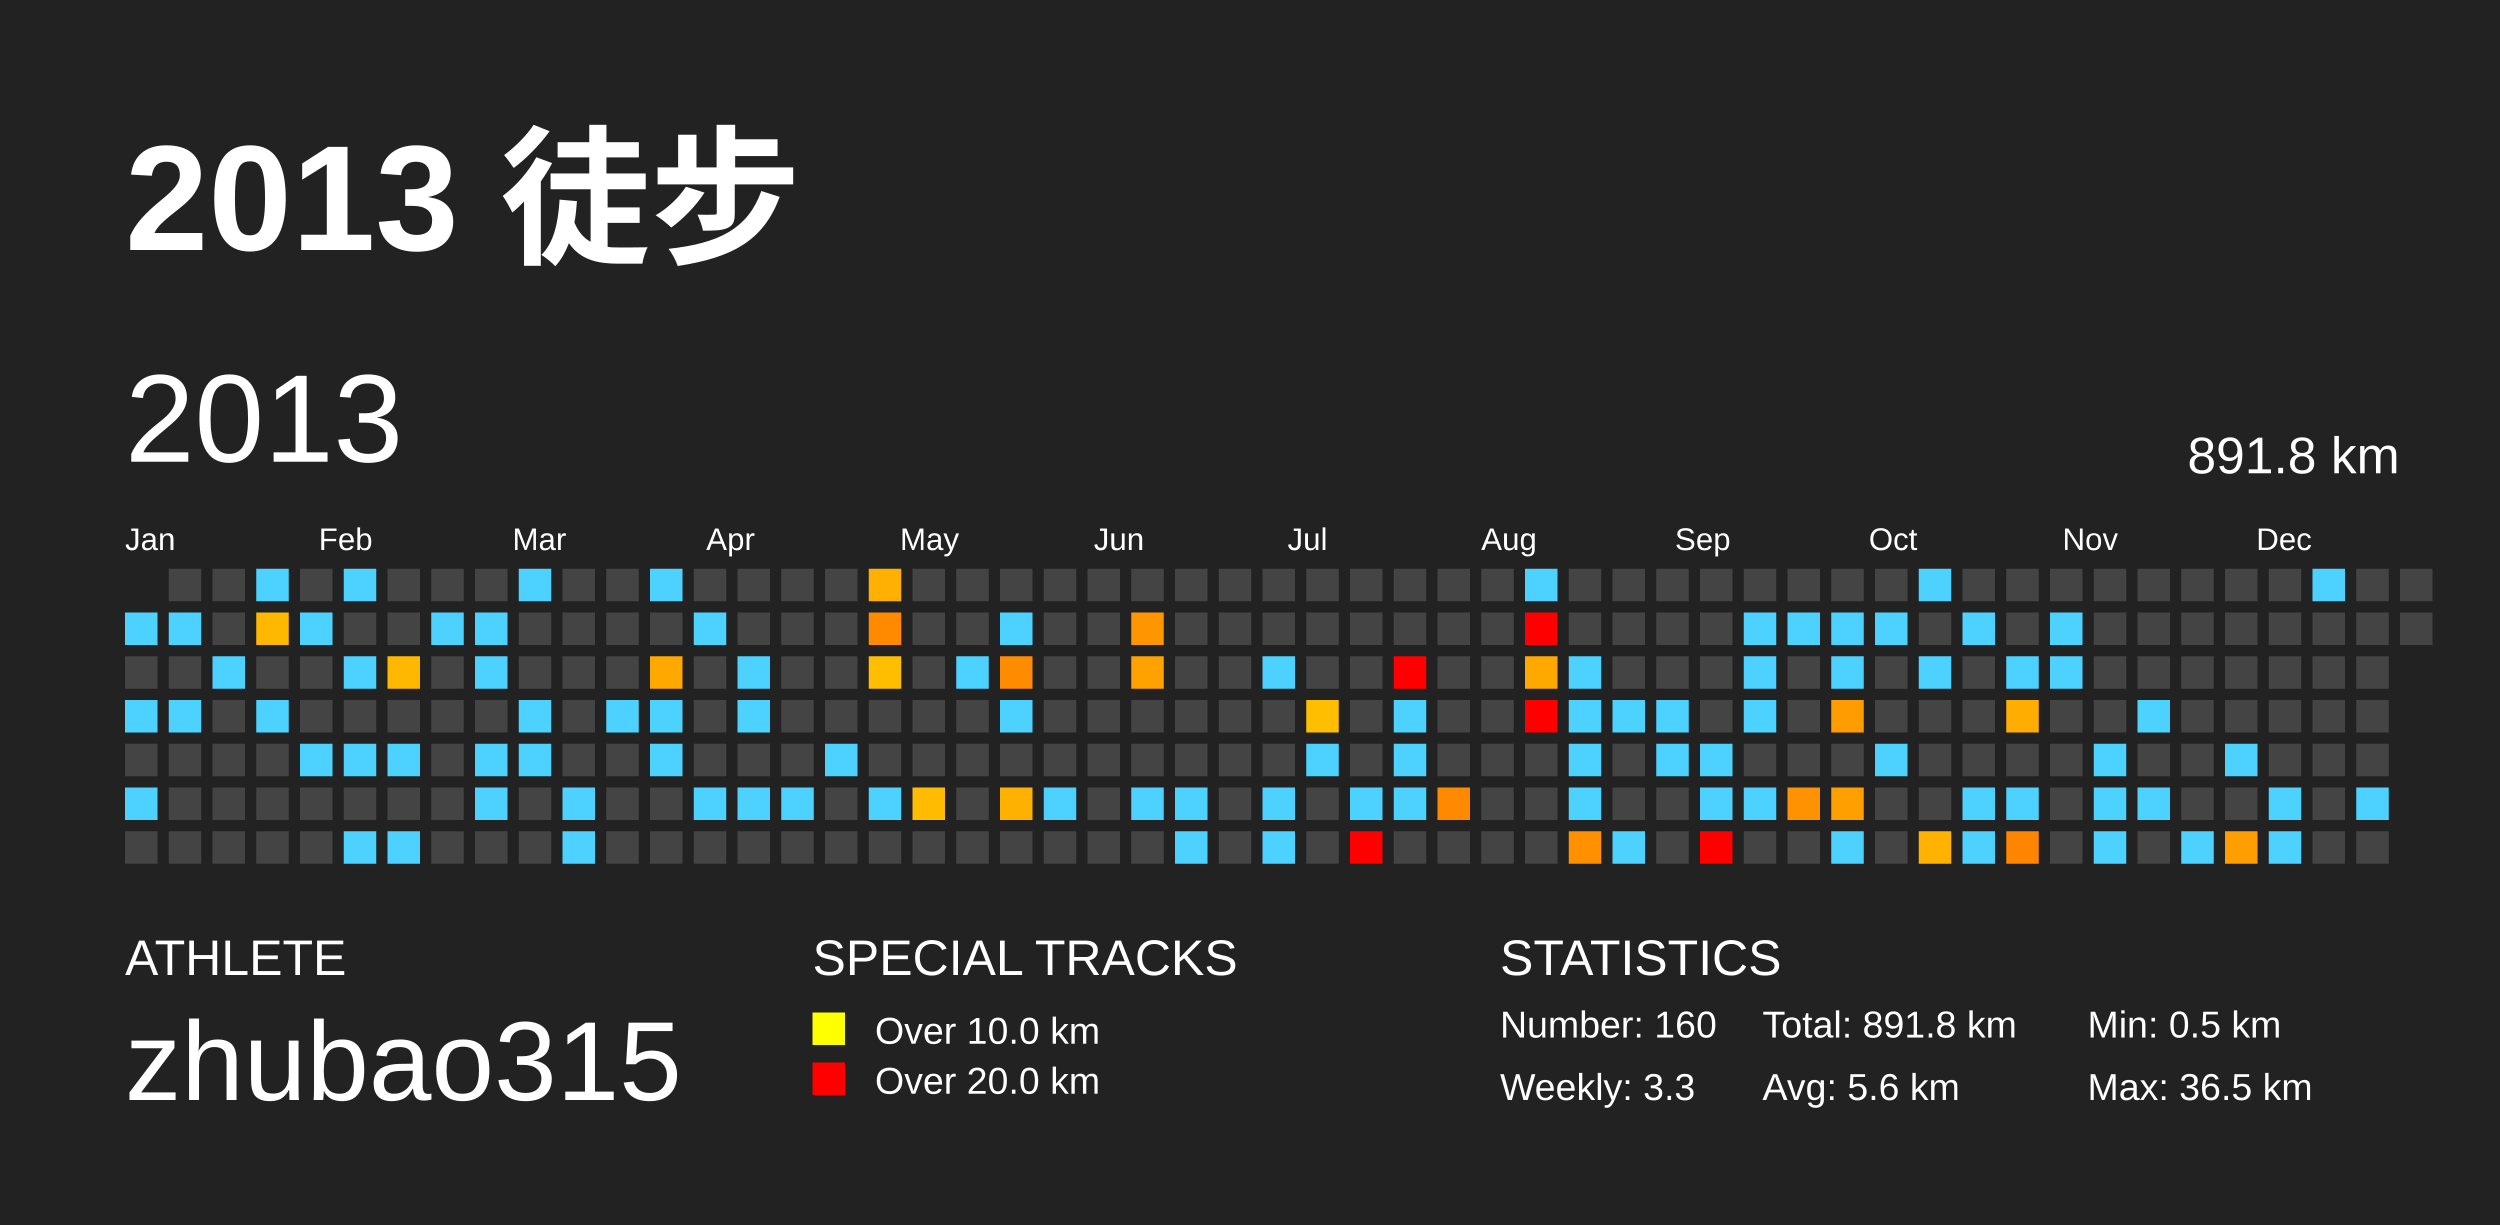
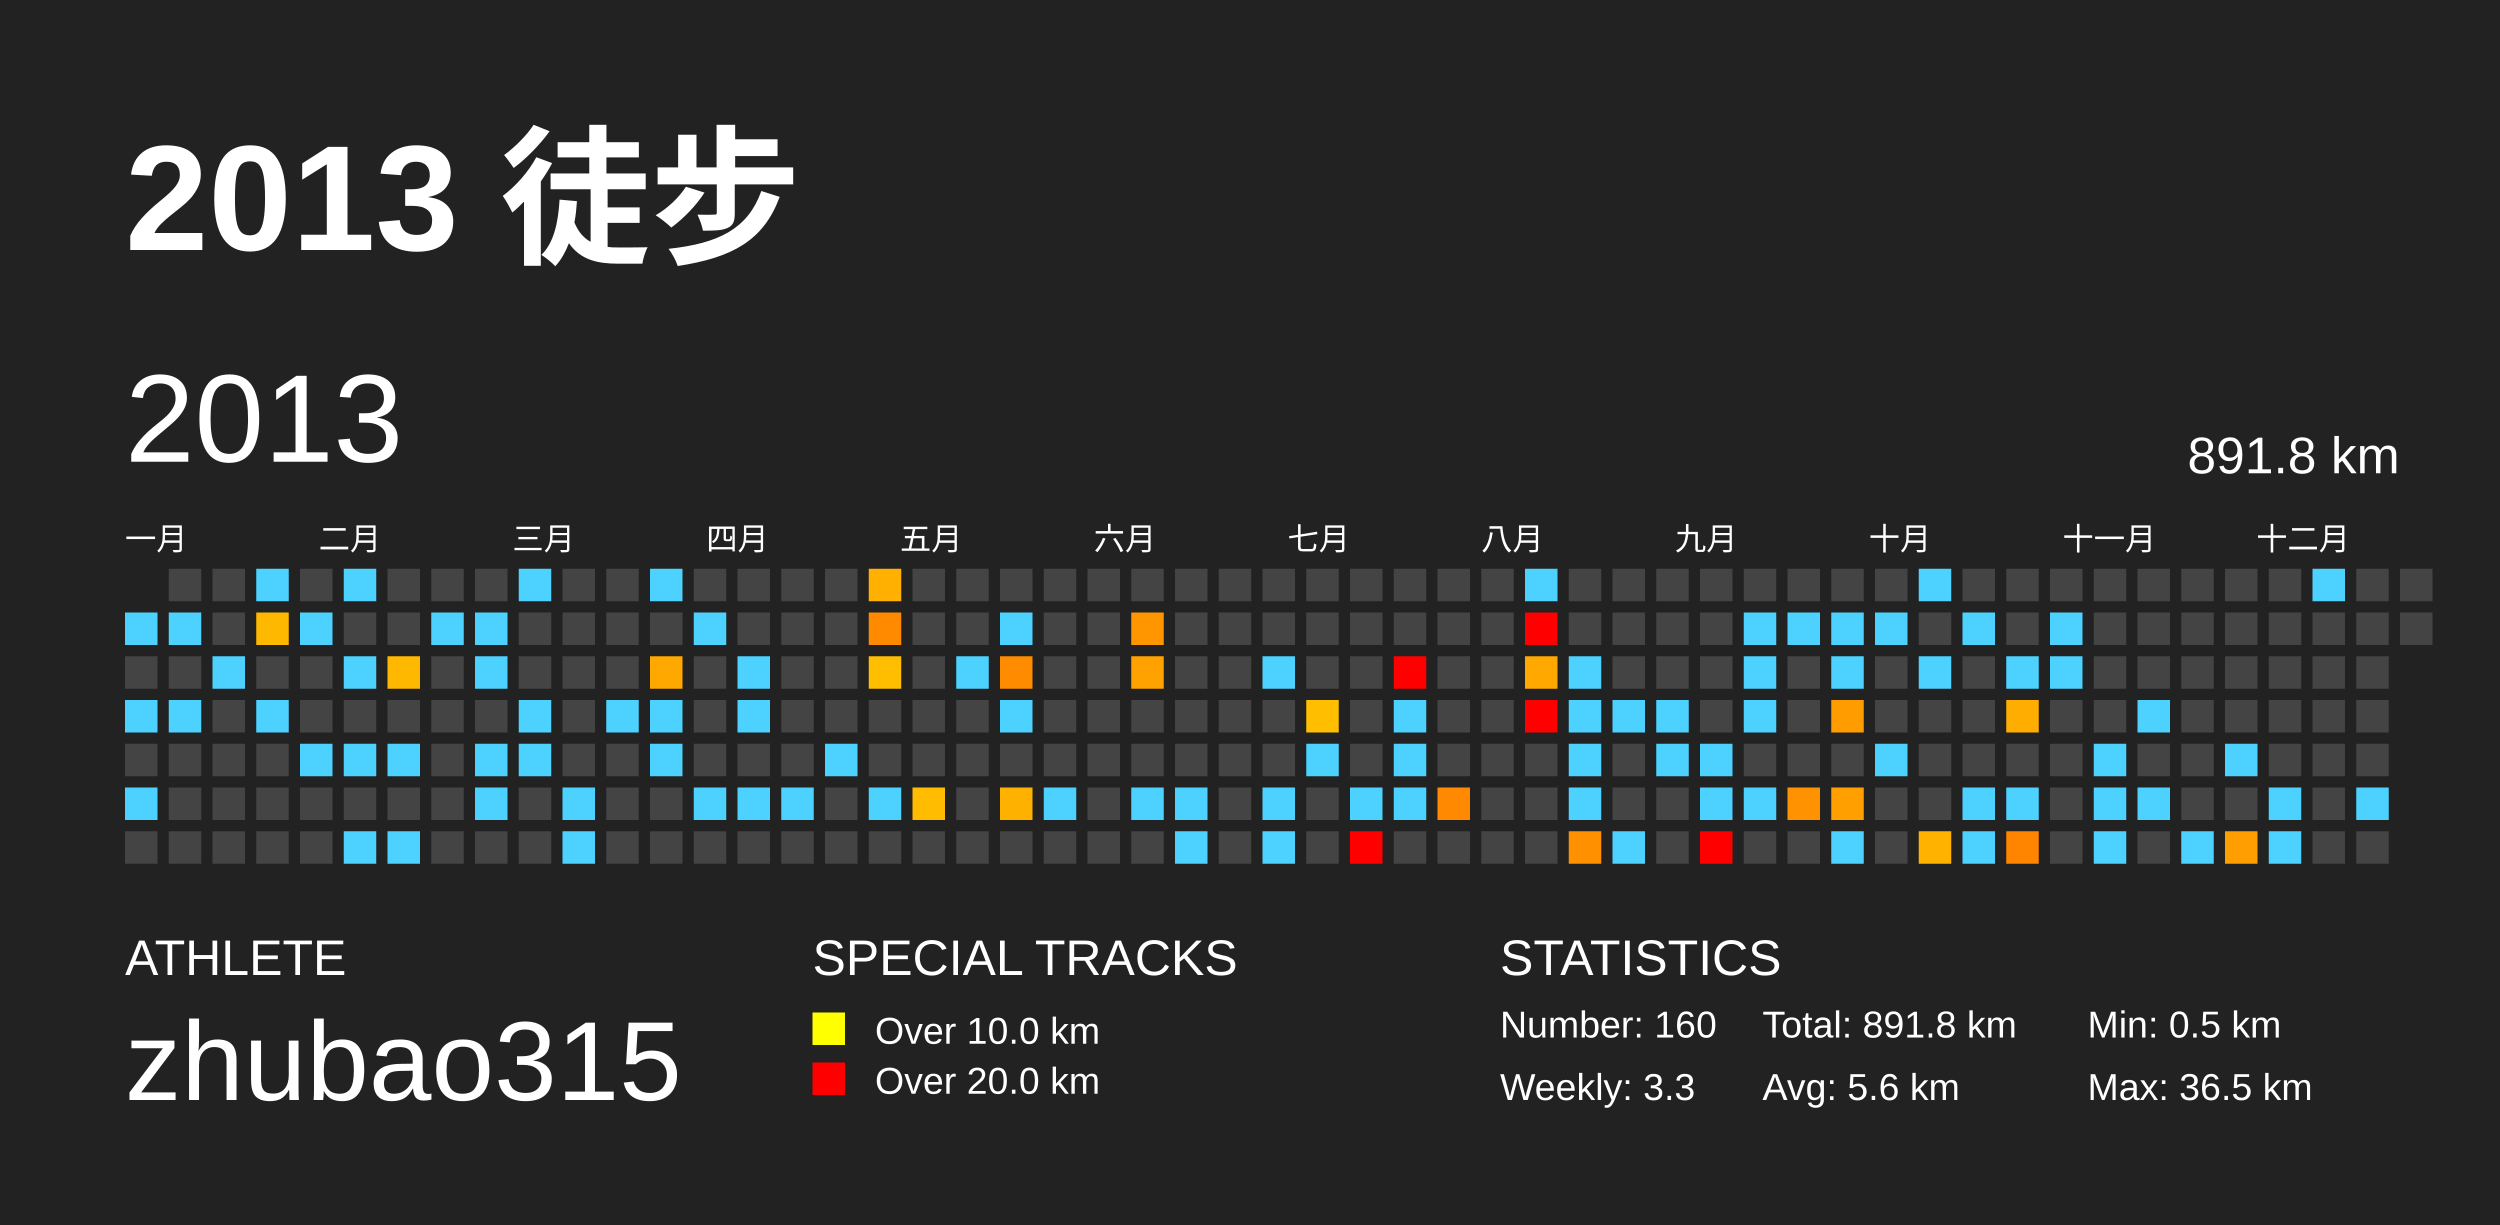
<svg xmlns="http://www.w3.org/2000/svg" baseProfile="full" height="98mm" version="1.1" viewBox="0,0,200,98" width="200mm">
  <defs />
  <rect fill="#222222" height="98" width="200" x="0" y="0" />
  <text fill="#FFFFFF" style="font-size:12px; font-family:Arial; font-weight:bold;" x="10" y="20">2013 徒步</text>
  <text fill="#FFFFFF" style="font-size:4px; font-family:Arial" x="10" y="78">ATHLETE</text>
  <text fill="#FFFFFF" style="font-size:9px; font-family:Arial" x="10" y="88">zhubao315</text>
  <text fill="#FFFFFF" style="font-size:4px; font-family:Arial" x="65" y="78">SPECIAL TRACKS</text>
  <rect fill="yellow" height="2.6" width="2.6" x="65" y="81" />
  <text fill="#FFFFFF" style="font-size:3px; font-family:Arial" x="70" y="83.5">Over 10.0 km</text>
  <rect fill="red" height="2.6" width="2.6" x="65" y="85" />
  <text fill="#FFFFFF" style="font-size:3px; font-family:Arial" x="70" y="87.5">Over 20.0 km</text>
  <text fill="#FFFFFF" style="font-size:4px; font-family:Arial" x="120" y="78">STATISTICS</text>
  <text fill="#FFFFFF" style="font-size:3px; font-family:Arial" x="120" y="83">Number: 160</text>
  <text fill="#FFFFFF" style="font-size:3px; font-family:Arial" x="120" y="88">Weekly: 3.3</text>
  <text fill="#FFFFFF" style="font-size:3px; font-family:Arial" x="141" y="83">Total: 891.8 km</text>
  <text fill="#FFFFFF" style="font-size:3px; font-family:Arial" x="141" y="88">Avg: 5.6 km</text>
  <text fill="#FFFFFF" style="font-size:3px; font-family:Arial" x="167" y="83">Min: 0.5 km</text>
  <text fill="#FFFFFF" style="font-size:3px; font-family:Arial" x="167" y="88">Max: 36.5 km</text>
  <text dominant-baseline="hanging" fill="#FFFFFF" style="font-size:10.0px; font-family:Arial;" x="10" y="30">2013</text>
  <text dominant-baseline="hanging" fill="#FFFFFF" style="font-size:4.125px; font-family:Arial;" x="175" y="35">891.8 km</text>
-   <text fill="#FFFFFF" style="font-size:2.5px; font-family:Arial" x="10.0" y="44">Jan</text>
-   <text fill="#FFFFFF" style="font-size:2.5px; font-family:Arial" x="25.5" y="44">Feb</text>
-   <text fill="#FFFFFF" style="font-size:2.5px; font-family:Arial" x="41.0" y="44">Mar</text>
-   <text fill="#FFFFFF" style="font-size:2.5px; font-family:Arial" x="56.5" y="44">Apr</text>
-   <text fill="#FFFFFF" style="font-size:2.5px; font-family:Arial" x="72.0" y="44">May</text>
-   <text fill="#FFFFFF" style="font-size:2.5px; font-family:Arial" x="87.5" y="44">Jun</text>
-   <text fill="#FFFFFF" style="font-size:2.5px; font-family:Arial" x="103.0" y="44">Jul</text>
-   <text fill="#FFFFFF" style="font-size:2.5px; font-family:Arial" x="118.5" y="44">Aug</text>
-   <text fill="#FFFFFF" style="font-size:2.5px; font-family:Arial" x="134.0" y="44">Sep</text>
-   <text fill="#FFFFFF" style="font-size:2.5px; font-family:Arial" x="149.5" y="44">Oct</text>
-   <text fill="#FFFFFF" style="font-size:2.5px; font-family:Arial" x="165.0" y="44">Nov</text>
-   <text fill="#FFFFFF" style="font-size:2.5px; font-family:Arial" x="180.5" y="44">Dec</text>
+   <text fill="#FFFFFF" style="font-size:2.5px; font-family:Arial" x="10.0" y="44">一月</text>
+   <text fill="#FFFFFF" style="font-size:2.5px; font-family:Arial" x="25.5" y="44">二月</text>
+   <text fill="#FFFFFF" style="font-size:2.5px; font-family:Arial" x="41.0" y="44">三月</text>
+   <text fill="#FFFFFF" style="font-size:2.5px; font-family:Arial" x="56.5" y="44">四月</text>
+   <text fill="#FFFFFF" style="font-size:2.5px; font-family:Arial" x="72.0" y="44">五月</text>
+   <text fill="#FFFFFF" style="font-size:2.5px; font-family:Arial" x="87.5" y="44">六月</text>
+   <text fill="#FFFFFF" style="font-size:2.5px; font-family:Arial" x="103.0" y="44">七月</text>
+   <text fill="#FFFFFF" style="font-size:2.5px; font-family:Arial" x="118.5" y="44">八月</text>
+   <text fill="#FFFFFF" style="font-size:2.5px; font-family:Arial" x="134.0" y="44">九月</text>
+   <text fill="#FFFFFF" style="font-size:2.5px; font-family:Arial" x="149.5" y="44">十月</text>
+   <text fill="#FFFFFF" style="font-size:2.5px; font-family:Arial" x="165.0" y="44">十一月</text>
+   <text fill="#FFFFFF" style="font-size:2.5px; font-family:Arial" x="180.5" y="44">十二月</text>
  <rect fill="#4dd2ff" height="2.6" width="2.6" x="10.0" y="49.0" />
  <rect fill="#444444" height="2.6" width="2.6" x="10.0" y="52.5" />
  <rect fill="#4dd2ff" height="2.6" width="2.6" x="10.0" y="56.0" />
  <rect fill="#444444" height="2.6" width="2.6" x="10.0" y="59.5" />
  <rect fill="#4dd2ff" height="2.6" width="2.6" x="10.0" y="63.0" />
  <rect fill="#444444" height="2.6" width="2.6" x="10.0" y="66.5" />
  <rect fill="#444444" height="2.6" width="2.6" x="13.5" y="45.5" />
  <rect fill="#4dd2ff" height="2.6" width="2.6" x="13.5" y="49.0" />
  <rect fill="#444444" height="2.6" width="2.6" x="13.5" y="52.5" />
  <rect fill="#4dd2ff" height="2.6" width="2.6" x="13.5" y="56.0" />
  <rect fill="#444444" height="2.6" width="2.6" x="13.5" y="59.5" />
  <rect fill="#444444" height="2.6" width="2.6" x="13.5" y="63.0" />
  <rect fill="#444444" height="2.6" width="2.6" x="13.5" y="66.5" />
  <rect fill="#444444" height="2.6" width="2.6" x="17.0" y="45.5" />
  <rect fill="#444444" height="2.6" width="2.6" x="17.0" y="49.0" />
  <rect fill="#4dd2ff" height="2.6" width="2.6" x="17.0" y="52.5" />
  <rect fill="#444444" height="2.6" width="2.6" x="17.0" y="56.0" />
  <rect fill="#444444" height="2.6" width="2.6" x="17.0" y="59.5" />
  <rect fill="#444444" height="2.6" width="2.6" x="17.0" y="63.0" />
  <rect fill="#444444" height="2.6" width="2.6" x="17.0" y="66.5" />
  <rect fill="#4dd2ff" height="2.6" width="2.6" x="20.5" y="45.5" />
  <rect fill="#ffb800" height="2.6" width="2.6" x="20.5" y="49.0" />
  <rect fill="#444444" height="2.6" width="2.6" x="20.5" y="52.5" />
  <rect fill="#4dd2ff" height="2.6" width="2.6" x="20.5" y="56.0" />
  <rect fill="#444444" height="2.6" width="2.6" x="20.5" y="59.5" />
  <rect fill="#444444" height="2.6" width="2.6" x="20.5" y="63.0" />
  <rect fill="#444444" height="2.6" width="2.6" x="20.5" y="66.5" />
  <rect fill="#444444" height="2.6" width="2.6" x="24.0" y="45.5" />
  <rect fill="#4dd2ff" height="2.6" width="2.6" x="24.0" y="49.0" />
  <rect fill="#444444" height="2.6" width="2.6" x="24.0" y="52.5" />
  <rect fill="#444444" height="2.6" width="2.6" x="24.0" y="56.0" />
  <rect fill="#4dd2ff" height="2.6" width="2.6" x="24.0" y="59.5" />
  <rect fill="#444444" height="2.6" width="2.6" x="24.0" y="63.0" />
  <rect fill="#444444" height="2.6" width="2.6" x="24.0" y="66.5" />
  <rect fill="#4dd2ff" height="2.6" width="2.6" x="27.5" y="45.5" />
  <rect fill="#444444" height="2.6" width="2.6" x="27.5" y="49.0" />
  <rect fill="#4dd2ff" height="2.6" width="2.6" x="27.5" y="52.5" />
  <rect fill="#444444" height="2.6" width="2.6" x="27.5" y="56.0" />
  <rect fill="#4dd2ff" height="2.6" width="2.6" x="27.5" y="59.5" />
  <rect fill="#444444" height="2.6" width="2.6" x="27.5" y="63.0" />
  <rect fill="#4dd2ff" height="2.6" width="2.6" x="27.5" y="66.5" />
  <rect fill="#444444" height="2.6" width="2.6" x="31.0" y="45.5" />
  <rect fill="#444444" height="2.6" width="2.6" x="31.0" y="49.0" />
  <rect fill="#ffb800" height="2.6" width="2.6" x="31.0" y="52.5" />
  <rect fill="#444444" height="2.6" width="2.6" x="31.0" y="56.0" />
  <rect fill="#4dd2ff" height="2.6" width="2.6" x="31.0" y="59.5" />
  <rect fill="#444444" height="2.6" width="2.6" x="31.0" y="63.0" />
  <rect fill="#4dd2ff" height="2.6" width="2.6" x="31.0" y="66.5" />
  <rect fill="#444444" height="2.6" width="2.6" x="34.5" y="45.5" />
  <rect fill="#4dd2ff" height="2.6" width="2.6" x="34.5" y="49.0" />
  <rect fill="#444444" height="2.6" width="2.6" x="34.5" y="52.5" />
  <rect fill="#444444" height="2.6" width="2.6" x="34.5" y="56.0" />
  <rect fill="#444444" height="2.6" width="2.6" x="34.5" y="59.5" />
  <rect fill="#444444" height="2.6" width="2.6" x="34.5" y="63.0" />
  <rect fill="#444444" height="2.6" width="2.6" x="34.5" y="66.5" />
  <rect fill="#444444" height="2.6" width="2.6" x="38.0" y="45.5" />
  <rect fill="#4dd2ff" height="2.6" width="2.6" x="38.0" y="49.0" />
  <rect fill="#4dd2ff" height="2.6" width="2.6" x="38.0" y="52.5" />
  <rect fill="#444444" height="2.6" width="2.6" x="38.0" y="56.0" />
  <rect fill="#4dd2ff" height="2.6" width="2.6" x="38.0" y="59.5" />
  <rect fill="#4dd2ff" height="2.6" width="2.6" x="38.0" y="63.0" />
  <rect fill="#444444" height="2.6" width="2.6" x="38.0" y="66.5" />
  <rect fill="#4dd2ff" height="2.6" width="2.6" x="41.5" y="45.5" />
  <rect fill="#444444" height="2.6" width="2.6" x="41.5" y="49.0" />
  <rect fill="#444444" height="2.6" width="2.6" x="41.5" y="52.5" />
  <rect fill="#4dd2ff" height="2.6" width="2.6" x="41.5" y="56.0" />
  <rect fill="#4dd2ff" height="2.6" width="2.6" x="41.5" y="59.5" />
  <rect fill="#444444" height="2.6" width="2.6" x="41.5" y="63.0" />
  <rect fill="#444444" height="2.6" width="2.6" x="41.5" y="66.5" />
  <rect fill="#444444" height="2.6" width="2.6" x="45.0" y="45.5" />
  <rect fill="#444444" height="2.6" width="2.6" x="45.0" y="49.0" />
  <rect fill="#444444" height="2.6" width="2.6" x="45.0" y="52.5" />
  <rect fill="#444444" height="2.6" width="2.6" x="45.0" y="56.0" />
  <rect fill="#444444" height="2.6" width="2.6" x="45.0" y="59.5" />
  <rect fill="#4dd2ff" height="2.6" width="2.6" x="45.0" y="63.0" />
  <rect fill="#4dd2ff" height="2.6" width="2.6" x="45.0" y="66.5" />
  <rect fill="#444444" height="2.6" width="2.6" x="48.5" y="45.5" />
  <rect fill="#444444" height="2.6" width="2.6" x="48.5" y="49.0" />
  <rect fill="#444444" height="2.6" width="2.6" x="48.5" y="52.5" />
  <rect fill="#4dd2ff" height="2.6" width="2.6" x="48.5" y="56.0" />
  <rect fill="#444444" height="2.6" width="2.6" x="48.5" y="59.5" />
  <rect fill="#444444" height="2.6" width="2.6" x="48.5" y="63.0" />
  <rect fill="#444444" height="2.6" width="2.6" x="48.5" y="66.5" />
  <rect fill="#4dd2ff" height="2.6" width="2.6" x="52.0" y="45.5" />
  <rect fill="#444444" height="2.6" width="2.6" x="52.0" y="49.0" />
  <rect fill="#ffa800" height="2.6" width="2.6" x="52.0" y="52.5" />
  <rect fill="#4dd2ff" height="2.6" width="2.6" x="52.0" y="56.0" />
  <rect fill="#4dd2ff" height="2.6" width="2.6" x="52.0" y="59.5" />
  <rect fill="#444444" height="2.6" width="2.6" x="52.0" y="63.0" />
  <rect fill="#444444" height="2.6" width="2.6" x="52.0" y="66.5" />
  <rect fill="#444444" height="2.6" width="2.6" x="55.5" y="45.5" />
  <rect fill="#4dd2ff" height="2.6" width="2.6" x="55.5" y="49.0" />
  <rect fill="#444444" height="2.6" width="2.6" x="55.5" y="52.5" />
  <rect fill="#444444" height="2.6" width="2.6" x="55.5" y="56.0" />
  <rect fill="#444444" height="2.6" width="2.6" x="55.5" y="59.5" />
  <rect fill="#4dd2ff" height="2.6" width="2.6" x="55.5" y="63.0" />
  <rect fill="#444444" height="2.6" width="2.6" x="55.5" y="66.5" />
  <rect fill="#444444" height="2.6" width="2.6" x="59.0" y="45.5" />
  <rect fill="#444444" height="2.6" width="2.6" x="59.0" y="49.0" />
  <rect fill="#4dd2ff" height="2.6" width="2.6" x="59.0" y="52.5" />
  <rect fill="#4dd2ff" height="2.6" width="2.6" x="59.0" y="56.0" />
  <rect fill="#444444" height="2.6" width="2.6" x="59.0" y="59.5" />
  <rect fill="#4dd2ff" height="2.6" width="2.6" x="59.0" y="63.0" />
  <rect fill="#444444" height="2.6" width="2.6" x="59.0" y="66.5" />
  <rect fill="#444444" height="2.6" width="2.6" x="62.5" y="45.5" />
  <rect fill="#444444" height="2.6" width="2.6" x="62.5" y="49.0" />
  <rect fill="#444444" height="2.6" width="2.6" x="62.5" y="52.5" />
  <rect fill="#444444" height="2.6" width="2.6" x="62.5" y="56.0" />
  <rect fill="#444444" height="2.6" width="2.6" x="62.5" y="59.5" />
  <rect fill="#4dd2ff" height="2.6" width="2.6" x="62.5" y="63.0" />
  <rect fill="#444444" height="2.6" width="2.6" x="62.5" y="66.5" />
  <rect fill="#444444" height="2.6" width="2.6" x="66.0" y="45.5" />
  <rect fill="#444444" height="2.6" width="2.6" x="66.0" y="49.0" />
  <rect fill="#444444" height="2.6" width="2.6" x="66.0" y="52.5" />
  <rect fill="#444444" height="2.6" width="2.6" x="66.0" y="56.0" />
  <rect fill="#4dd2ff" height="2.6" width="2.6" x="66.0" y="59.5" />
  <rect fill="#444444" height="2.6" width="2.6" x="66.0" y="63.0" />
  <rect fill="#444444" height="2.6" width="2.6" x="66.0" y="66.5" />
  <rect fill="#ffb000" height="2.6" width="2.6" x="69.5" y="45.5" />
  <rect fill="#ff8a00" height="2.6" width="2.6" x="69.5" y="49.0" />
  <rect fill="#ffbf00" height="2.6" width="2.6" x="69.5" y="52.5" />
  <rect fill="#444444" height="2.6" width="2.6" x="69.5" y="56.0" />
  <rect fill="#444444" height="2.6" width="2.6" x="69.5" y="59.5" />
  <rect fill="#4dd2ff" height="2.6" width="2.6" x="69.5" y="63.0" />
  <rect fill="#444444" height="2.6" width="2.6" x="69.5" y="66.5" />
  <rect fill="#444444" height="2.6" width="2.6" x="73.0" y="45.5" />
  <rect fill="#444444" height="2.6" width="2.6" x="73.0" y="49.0" />
  <rect fill="#444444" height="2.6" width="2.6" x="73.0" y="52.5" />
  <rect fill="#444444" height="2.6" width="2.6" x="73.0" y="56.0" />
  <rect fill="#444444" height="2.6" width="2.6" x="73.0" y="59.5" />
  <rect fill="#ffbc00" height="2.6" width="2.6" x="73.0" y="63.0" />
  <rect fill="#444444" height="2.6" width="2.6" x="73.0" y="66.5" />
  <rect fill="#444444" height="2.6" width="2.6" x="76.5" y="45.5" />
  <rect fill="#444444" height="2.6" width="2.6" x="76.5" y="49.0" />
  <rect fill="#4dd2ff" height="2.6" width="2.6" x="76.5" y="52.5" />
  <rect fill="#444444" height="2.6" width="2.6" x="76.5" y="56.0" />
  <rect fill="#444444" height="2.6" width="2.6" x="76.5" y="59.5" />
  <rect fill="#444444" height="2.6" width="2.6" x="76.5" y="63.0" />
  <rect fill="#444444" height="2.6" width="2.6" x="76.5" y="66.5" />
  <rect fill="#444444" height="2.6" width="2.6" x="80.0" y="45.5" />
  <rect fill="#4dd2ff" height="2.6" width="2.6" x="80.0" y="49.0" />
  <rect fill="#ff8b00" height="2.6" width="2.6" x="80.0" y="52.5" />
  <rect fill="#4dd2ff" height="2.6" width="2.6" x="80.0" y="56.0" />
  <rect fill="#444444" height="2.6" width="2.6" x="80.0" y="59.5" />
  <rect fill="#ffb100" height="2.6" width="2.6" x="80.0" y="63.0" />
  <rect fill="#444444" height="2.6" width="2.6" x="80.0" y="66.5" />
  <rect fill="#444444" height="2.6" width="2.6" x="83.5" y="45.5" />
  <rect fill="#444444" height="2.6" width="2.6" x="83.5" y="49.0" />
  <rect fill="#444444" height="2.6" width="2.6" x="83.5" y="52.5" />
  <rect fill="#444444" height="2.6" width="2.6" x="83.5" y="56.0" />
  <rect fill="#444444" height="2.6" width="2.6" x="83.5" y="59.5" />
  <rect fill="#4dd2ff" height="2.6" width="2.6" x="83.5" y="63.0" />
  <rect fill="#444444" height="2.6" width="2.6" x="83.5" y="66.5" />
  <rect fill="#444444" height="2.6" width="2.6" x="87.0" y="45.5" />
  <rect fill="#444444" height="2.6" width="2.6" x="87.0" y="49.0" />
  <rect fill="#444444" height="2.6" width="2.6" x="87.0" y="52.5" />
  <rect fill="#444444" height="2.6" width="2.6" x="87.0" y="56.0" />
  <rect fill="#444444" height="2.6" width="2.6" x="87.0" y="59.5" />
  <rect fill="#444444" height="2.6" width="2.6" x="87.0" y="63.0" />
  <rect fill="#444444" height="2.6" width="2.6" x="87.0" y="66.5" />
  <rect fill="#444444" height="2.6" width="2.6" x="90.5" y="45.5" />
  <rect fill="#ff9600" height="2.6" width="2.6" x="90.5" y="49.0" />
  <rect fill="#ffa200" height="2.6" width="2.6" x="90.5" y="52.5" />
  <rect fill="#444444" height="2.6" width="2.6" x="90.5" y="56.0" />
  <rect fill="#444444" height="2.6" width="2.6" x="90.5" y="59.5" />
  <rect fill="#4dd2ff" height="2.6" width="2.6" x="90.5" y="63.0" />
  <rect fill="#444444" height="2.6" width="2.6" x="90.5" y="66.5" />
  <rect fill="#444444" height="2.6" width="2.6" x="94.0" y="45.5" />
  <rect fill="#444444" height="2.6" width="2.6" x="94.0" y="49.0" />
  <rect fill="#444444" height="2.6" width="2.6" x="94.0" y="52.5" />
  <rect fill="#444444" height="2.6" width="2.6" x="94.0" y="56.0" />
  <rect fill="#444444" height="2.6" width="2.6" x="94.0" y="59.5" />
  <rect fill="#4dd2ff" height="2.6" width="2.6" x="94.0" y="63.0" />
  <rect fill="#4dd2ff" height="2.6" width="2.6" x="94.0" y="66.5" />
  <rect fill="#444444" height="2.6" width="2.6" x="97.5" y="45.5" />
  <rect fill="#444444" height="2.6" width="2.6" x="97.5" y="49.0" />
  <rect fill="#444444" height="2.6" width="2.6" x="97.5" y="52.5" />
  <rect fill="#444444" height="2.6" width="2.6" x="97.5" y="56.0" />
  <rect fill="#444444" height="2.6" width="2.6" x="97.5" y="59.5" />
  <rect fill="#444444" height="2.6" width="2.6" x="97.5" y="63.0" />
  <rect fill="#444444" height="2.6" width="2.6" x="97.5" y="66.5" />
  <rect fill="#444444" height="2.6" width="2.6" x="101.0" y="45.5" />
  <rect fill="#444444" height="2.6" width="2.6" x="101.0" y="49.0" />
  <rect fill="#4dd2ff" height="2.6" width="2.6" x="101.0" y="52.5" />
  <rect fill="#444444" height="2.6" width="2.6" x="101.0" y="56.0" />
  <rect fill="#444444" height="2.6" width="2.6" x="101.0" y="59.5" />
  <rect fill="#4dd2ff" height="2.6" width="2.6" x="101.0" y="63.0" />
  <rect fill="#4dd2ff" height="2.6" width="2.6" x="101.0" y="66.5" />
  <rect fill="#444444" height="2.6" width="2.6" x="104.5" y="45.5" />
  <rect fill="#444444" height="2.6" width="2.6" x="104.5" y="49.0" />
  <rect fill="#444444" height="2.6" width="2.6" x="104.5" y="52.5" />
  <rect fill="#ffbe00" height="2.6" width="2.6" x="104.5" y="56.0" />
  <rect fill="#4dd2ff" height="2.6" width="2.6" x="104.5" y="59.5" />
  <rect fill="#444444" height="2.6" width="2.6" x="104.5" y="63.0" />
  <rect fill="#444444" height="2.6" width="2.6" x="104.5" y="66.5" />
  <rect fill="#444444" height="2.6" width="2.6" x="108.0" y="45.5" />
  <rect fill="#444444" height="2.6" width="2.6" x="108.0" y="49.0" />
  <rect fill="#444444" height="2.6" width="2.6" x="108.0" y="52.5" />
  <rect fill="#444444" height="2.6" width="2.6" x="108.0" y="56.0" />
  <rect fill="#444444" height="2.6" width="2.6" x="108.0" y="59.5" />
  <rect fill="#4dd2ff" height="2.6" width="2.6" x="108.0" y="63.0" />
  <rect fill="red" height="2.6" width="2.6" x="108.0" y="66.5" />
  <rect fill="#444444" height="2.6" width="2.6" x="111.5" y="45.5" />
  <rect fill="#444444" height="2.6" width="2.6" x="111.5" y="49.0" />
  <rect fill="red" height="2.6" width="2.6" x="111.5" y="52.5" />
  <rect fill="#4dd2ff" height="2.6" width="2.6" x="111.5" y="56.0" />
  <rect fill="#4dd2ff" height="2.6" width="2.6" x="111.5" y="59.5" />
  <rect fill="#4dd2ff" height="2.6" width="2.6" x="111.5" y="63.0" />
  <rect fill="#444444" height="2.6" width="2.6" x="111.5" y="66.5" />
  <rect fill="#444444" height="2.6" width="2.6" x="115.0" y="45.5" />
  <rect fill="#444444" height="2.6" width="2.6" x="115.0" y="49.0" />
  <rect fill="#444444" height="2.6" width="2.6" x="115.0" y="52.5" />
  <rect fill="#444444" height="2.6" width="2.6" x="115.0" y="56.0" />
  <rect fill="#444444" height="2.6" width="2.6" x="115.0" y="59.5" />
  <rect fill="#ff8900" height="2.6" width="2.6" x="115.0" y="63.0" />
  <rect fill="#444444" height="2.6" width="2.6" x="115.0" y="66.5" />
  <rect fill="#444444" height="2.6" width="2.6" x="118.5" y="45.5" />
  <rect fill="#444444" height="2.6" width="2.6" x="118.5" y="49.0" />
  <rect fill="#444444" height="2.6" width="2.6" x="118.5" y="52.5" />
  <rect fill="#444444" height="2.6" width="2.6" x="118.5" y="56.0" />
  <rect fill="#444444" height="2.6" width="2.6" x="118.5" y="59.5" />
  <rect fill="#444444" height="2.6" width="2.6" x="118.5" y="63.0" />
  <rect fill="#444444" height="2.6" width="2.6" x="118.5" y="66.5" />
  <rect fill="#4dd2ff" height="2.6" width="2.6" x="122.0" y="45.5" />
  <rect fill="red" height="2.6" width="2.6" x="122.0" y="49.0" />
  <rect fill="#ffa900" height="2.6" width="2.6" x="122.0" y="52.5" />
  <rect fill="red" height="2.6" width="2.6" x="122.0" y="56.0" />
  <rect fill="#444444" height="2.6" width="2.6" x="122.0" y="59.5" />
  <rect fill="#444444" height="2.6" width="2.6" x="122.0" y="63.0" />
  <rect fill="#444444" height="2.6" width="2.6" x="122.0" y="66.5" />
  <rect fill="#444444" height="2.6" width="2.6" x="125.5" y="45.5" />
  <rect fill="#444444" height="2.6" width="2.6" x="125.5" y="49.0" />
  <rect fill="#4dd2ff" height="2.6" width="2.6" x="125.5" y="52.5" />
  <rect fill="#4dd2ff" height="2.6" width="2.6" x="125.5" y="56.0" />
  <rect fill="#4dd2ff" height="2.6" width="2.6" x="125.5" y="59.5" />
  <rect fill="#4dd2ff" height="2.6" width="2.6" x="125.5" y="63.0" />
  <rect fill="#ff9100" height="2.6" width="2.6" x="125.5" y="66.5" />
  <rect fill="#444444" height="2.6" width="2.6" x="129.0" y="45.5" />
  <rect fill="#444444" height="2.6" width="2.6" x="129.0" y="49.0" />
  <rect fill="#444444" height="2.6" width="2.6" x="129.0" y="52.5" />
  <rect fill="#4dd2ff" height="2.6" width="2.6" x="129.0" y="56.0" />
  <rect fill="#444444" height="2.6" width="2.6" x="129.0" y="59.5" />
  <rect fill="#444444" height="2.6" width="2.6" x="129.0" y="63.0" />
  <rect fill="#4dd2ff" height="2.6" width="2.6" x="129.0" y="66.5" />
  <rect fill="#444444" height="2.6" width="2.6" x="132.5" y="45.5" />
  <rect fill="#444444" height="2.6" width="2.6" x="132.5" y="49.0" />
  <rect fill="#444444" height="2.6" width="2.6" x="132.5" y="52.5" />
  <rect fill="#4dd2ff" height="2.6" width="2.6" x="132.5" y="56.0" />
  <rect fill="#4dd2ff" height="2.6" width="2.6" x="132.5" y="59.5" />
  <rect fill="#444444" height="2.6" width="2.6" x="132.5" y="63.0" />
  <rect fill="#444444" height="2.6" width="2.6" x="132.5" y="66.5" />
  <rect fill="#444444" height="2.6" width="2.6" x="136.0" y="45.5" />
  <rect fill="#444444" height="2.6" width="2.6" x="136.0" y="49.0" />
  <rect fill="#444444" height="2.6" width="2.6" x="136.0" y="52.5" />
  <rect fill="#444444" height="2.6" width="2.6" x="136.0" y="56.0" />
  <rect fill="#4dd2ff" height="2.6" width="2.6" x="136.0" y="59.5" />
  <rect fill="#4dd2ff" height="2.6" width="2.6" x="136.0" y="63.0" />
  <rect fill="red" height="2.6" width="2.6" x="136.0" y="66.5" />
  <rect fill="#444444" height="2.6" width="2.6" x="139.5" y="45.5" />
  <rect fill="#4dd2ff" height="2.6" width="2.6" x="139.5" y="49.0" />
  <rect fill="#4dd2ff" height="2.6" width="2.6" x="139.5" y="52.5" />
  <rect fill="#4dd2ff" height="2.6" width="2.6" x="139.5" y="56.0" />
  <rect fill="#444444" height="2.6" width="2.6" x="139.5" y="59.5" />
  <rect fill="#4dd2ff" height="2.6" width="2.6" x="139.5" y="63.0" />
  <rect fill="#444444" height="2.6" width="2.6" x="139.5" y="66.5" />
  <rect fill="#444444" height="2.6" width="2.6" x="143.0" y="45.5" />
  <rect fill="#4dd2ff" height="2.6" width="2.6" x="143.0" y="49.0" />
  <rect fill="#444444" height="2.6" width="2.6" x="143.0" y="52.5" />
  <rect fill="#444444" height="2.6" width="2.6" x="143.0" y="56.0" />
  <rect fill="#444444" height="2.6" width="2.6" x="143.0" y="59.5" />
  <rect fill="#ff9200" height="2.6" width="2.6" x="143.0" y="63.0" />
  <rect fill="#444444" height="2.6" width="2.6" x="143.0" y="66.5" />
  <rect fill="#444444" height="2.6" width="2.6" x="146.5" y="45.5" />
  <rect fill="#4dd2ff" height="2.6" width="2.6" x="146.5" y="49.0" />
  <rect fill="#4dd2ff" height="2.6" width="2.6" x="146.5" y="52.5" />
  <rect fill="#ff9d00" height="2.6" width="2.6" x="146.5" y="56.0" />
  <rect fill="#444444" height="2.6" width="2.6" x="146.5" y="59.5" />
  <rect fill="#ff9f00" height="2.6" width="2.6" x="146.5" y="63.0" />
  <rect fill="#4dd2ff" height="2.6" width="2.6" x="146.5" y="66.5" />
  <rect fill="#444444" height="2.6" width="2.6" x="150.0" y="45.5" />
  <rect fill="#4dd2ff" height="2.6" width="2.6" x="150.0" y="49.0" />
  <rect fill="#444444" height="2.6" width="2.6" x="150.0" y="52.5" />
  <rect fill="#444444" height="2.6" width="2.6" x="150.0" y="56.0" />
  <rect fill="#4dd2ff" height="2.6" width="2.6" x="150.0" y="59.5" />
  <rect fill="#444444" height="2.6" width="2.6" x="150.0" y="63.0" />
  <rect fill="#444444" height="2.6" width="2.6" x="150.0" y="66.5" />
  <rect fill="#4dd2ff" height="2.6" width="2.6" x="153.5" y="45.5" />
  <rect fill="#444444" height="2.6" width="2.6" x="153.5" y="49.0" />
  <rect fill="#4dd2ff" height="2.6" width="2.6" x="153.5" y="52.5" />
  <rect fill="#444444" height="2.6" width="2.6" x="153.5" y="56.0" />
  <rect fill="#444444" height="2.6" width="2.6" x="153.5" y="59.5" />
  <rect fill="#444444" height="2.6" width="2.6" x="153.5" y="63.0" />
  <rect fill="#ffb300" height="2.6" width="2.6" x="153.5" y="66.5" />
  <rect fill="#444444" height="2.6" width="2.6" x="157.0" y="45.5" />
  <rect fill="#4dd2ff" height="2.6" width="2.6" x="157.0" y="49.0" />
  <rect fill="#444444" height="2.6" width="2.6" x="157.0" y="52.5" />
  <rect fill="#444444" height="2.6" width="2.6" x="157.0" y="56.0" />
  <rect fill="#444444" height="2.6" width="2.6" x="157.0" y="59.5" />
  <rect fill="#4dd2ff" height="2.6" width="2.6" x="157.0" y="63.0" />
  <rect fill="#4dd2ff" height="2.6" width="2.6" x="157.0" y="66.5" />
  <rect fill="#444444" height="2.6" width="2.6" x="160.5" y="45.5" />
  <rect fill="#444444" height="2.6" width="2.6" x="160.5" y="49.0" />
  <rect fill="#4dd2ff" height="2.6" width="2.6" x="160.5" y="52.5" />
  <rect fill="#ffad00" height="2.6" width="2.6" x="160.5" y="56.0" />
  <rect fill="#444444" height="2.6" width="2.6" x="160.5" y="59.5" />
  <rect fill="#4dd2ff" height="2.6" width="2.6" x="160.5" y="63.0" />
  <rect fill="#ff8500" height="2.6" width="2.6" x="160.5" y="66.5" />
  <rect fill="#444444" height="2.6" width="2.6" x="164.0" y="45.5" />
  <rect fill="#4dd2ff" height="2.6" width="2.6" x="164.0" y="49.0" />
  <rect fill="#4dd2ff" height="2.6" width="2.6" x="164.0" y="52.5" />
  <rect fill="#444444" height="2.6" width="2.6" x="164.0" y="56.0" />
  <rect fill="#444444" height="2.6" width="2.6" x="164.0" y="59.5" />
  <rect fill="#444444" height="2.6" width="2.6" x="164.0" y="63.0" />
  <rect fill="#444444" height="2.6" width="2.6" x="164.0" y="66.5" />
  <rect fill="#444444" height="2.6" width="2.6" x="167.5" y="45.5" />
  <rect fill="#444444" height="2.6" width="2.6" x="167.5" y="49.0" />
  <rect fill="#444444" height="2.6" width="2.6" x="167.5" y="52.5" />
  <rect fill="#444444" height="2.6" width="2.6" x="167.5" y="56.0" />
  <rect fill="#4dd2ff" height="2.6" width="2.6" x="167.5" y="59.5" />
  <rect fill="#4dd2ff" height="2.6" width="2.6" x="167.5" y="63.0" />
  <rect fill="#4dd2ff" height="2.6" width="2.6" x="167.5" y="66.5" />
  <rect fill="#444444" height="2.6" width="2.6" x="171.0" y="45.5" />
  <rect fill="#444444" height="2.6" width="2.6" x="171.0" y="49.0" />
  <rect fill="#444444" height="2.6" width="2.6" x="171.0" y="52.5" />
  <rect fill="#4dd2ff" height="2.6" width="2.6" x="171.0" y="56.0" />
  <rect fill="#444444" height="2.6" width="2.6" x="171.0" y="59.5" />
  <rect fill="#4dd2ff" height="2.6" width="2.6" x="171.0" y="63.0" />
  <rect fill="#444444" height="2.6" width="2.6" x="171.0" y="66.5" />
  <rect fill="#444444" height="2.6" width="2.6" x="174.5" y="45.5" />
  <rect fill="#444444" height="2.6" width="2.6" x="174.5" y="49.0" />
  <rect fill="#444444" height="2.6" width="2.6" x="174.5" y="52.5" />
  <rect fill="#444444" height="2.6" width="2.6" x="174.5" y="56.0" />
  <rect fill="#444444" height="2.6" width="2.6" x="174.5" y="59.5" />
  <rect fill="#444444" height="2.6" width="2.6" x="174.5" y="63.0" />
  <rect fill="#4dd2ff" height="2.6" width="2.6" x="174.5" y="66.5" />
  <rect fill="#444444" height="2.6" width="2.6" x="178.0" y="45.5" />
  <rect fill="#444444" height="2.6" width="2.6" x="178.0" y="49.0" />
  <rect fill="#444444" height="2.6" width="2.6" x="178.0" y="52.5" />
  <rect fill="#444444" height="2.6" width="2.6" x="178.0" y="56.0" />
  <rect fill="#4dd2ff" height="2.6" width="2.6" x="178.0" y="59.5" />
  <rect fill="#444444" height="2.6" width="2.6" x="178.0" y="63.0" />
  <rect fill="#ff9e00" height="2.6" width="2.6" x="178.0" y="66.5" />
  <rect fill="#444444" height="2.6" width="2.6" x="181.5" y="45.5" />
  <rect fill="#444444" height="2.6" width="2.6" x="181.5" y="49.0" />
  <rect fill="#444444" height="2.6" width="2.6" x="181.5" y="52.5" />
  <rect fill="#444444" height="2.6" width="2.6" x="181.5" y="56.0" />
  <rect fill="#444444" height="2.6" width="2.6" x="181.5" y="59.5" />
  <rect fill="#4dd2ff" height="2.6" width="2.6" x="181.5" y="63.0" />
  <rect fill="#4dd2ff" height="2.6" width="2.6" x="181.5" y="66.5" />
  <rect fill="#4dd2ff" height="2.6" width="2.6" x="185.0" y="45.5" />
  <rect fill="#444444" height="2.6" width="2.6" x="185.0" y="49.0" />
  <rect fill="#444444" height="2.6" width="2.6" x="185.0" y="52.5" />
  <rect fill="#444444" height="2.6" width="2.6" x="185.0" y="56.0" />
  <rect fill="#444444" height="2.6" width="2.6" x="185.0" y="59.5" />
  <rect fill="#444444" height="2.6" width="2.6" x="185.0" y="63.0" />
  <rect fill="#444444" height="2.6" width="2.6" x="185.0" y="66.5" />
  <rect fill="#444444" height="2.6" width="2.6" x="188.5" y="45.5" />
  <rect fill="#444444" height="2.6" width="2.6" x="188.5" y="49.0" />
  <rect fill="#444444" height="2.6" width="2.6" x="188.5" y="52.5" />
  <rect fill="#444444" height="2.6" width="2.6" x="188.5" y="56.0" />
  <rect fill="#444444" height="2.6" width="2.6" x="188.5" y="59.5" />
  <rect fill="#4dd2ff" height="2.6" width="2.6" x="188.5" y="63.0" />
  <rect fill="#444444" height="2.6" width="2.6" x="188.5" y="66.5" />
  <rect fill="#444444" height="2.6" width="2.6" x="192.0" y="45.5" />
  <rect fill="#444444" height="2.6" width="2.6" x="192.0" y="49.0" />
</svg>
